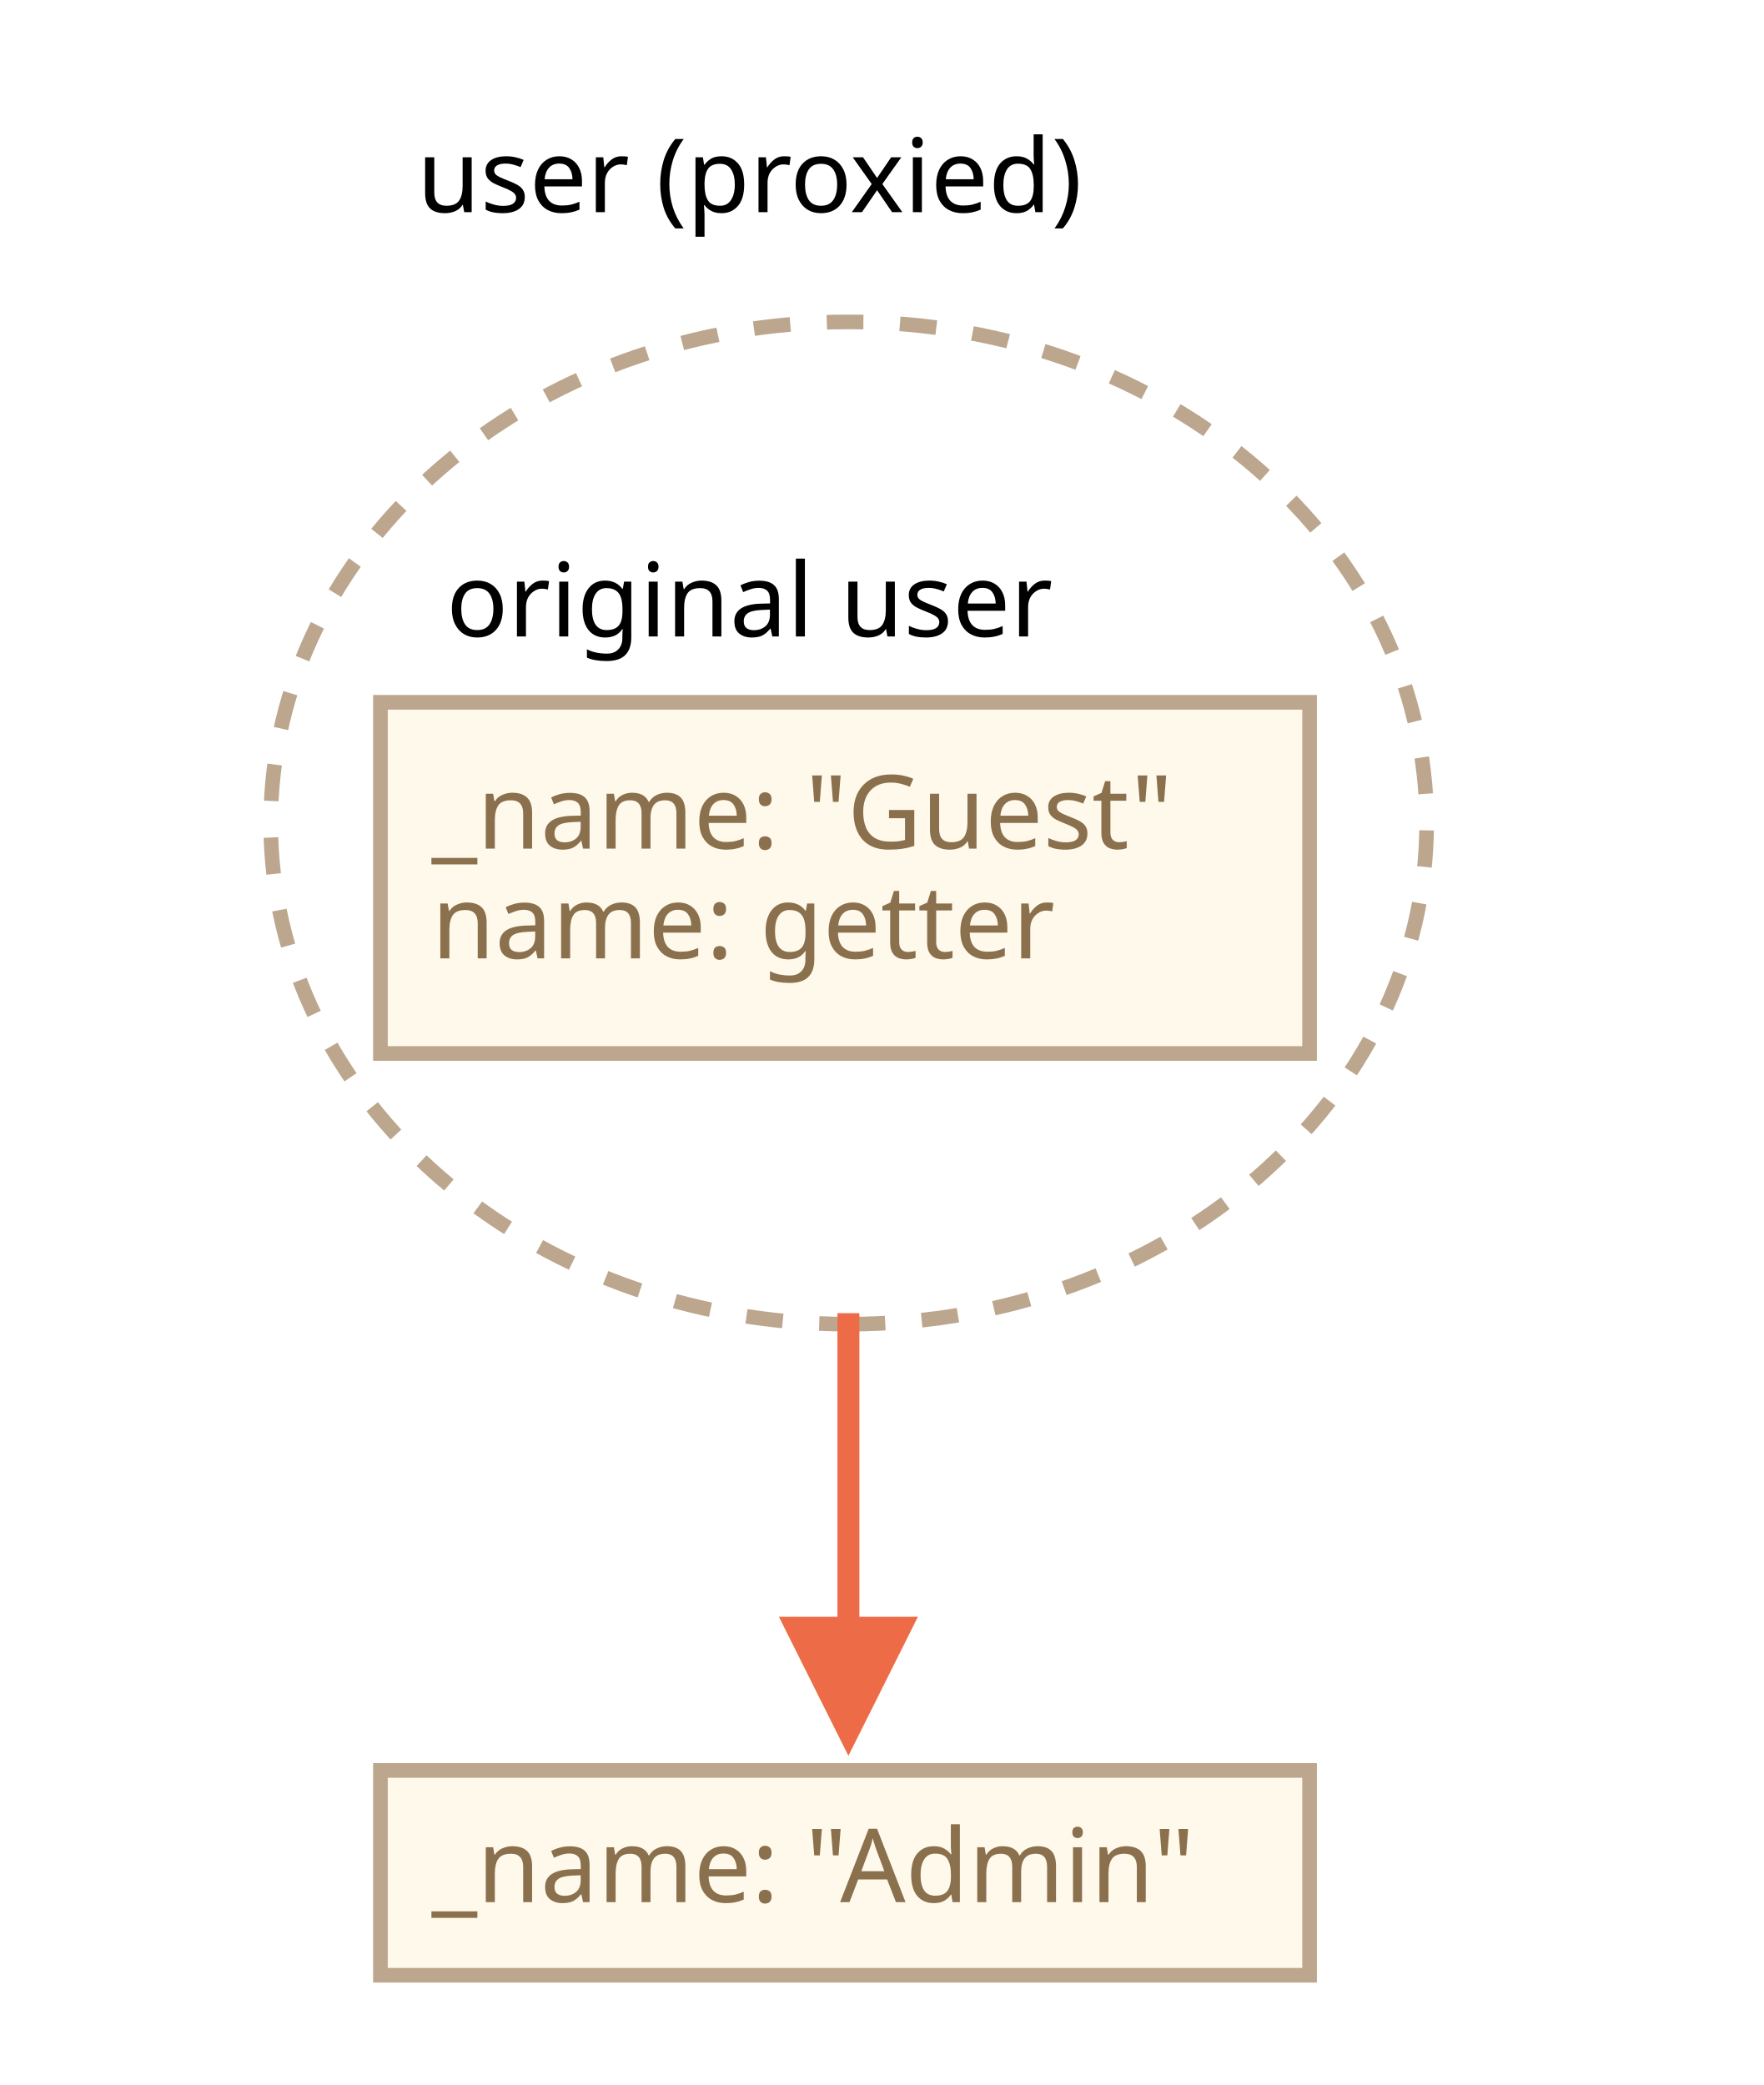
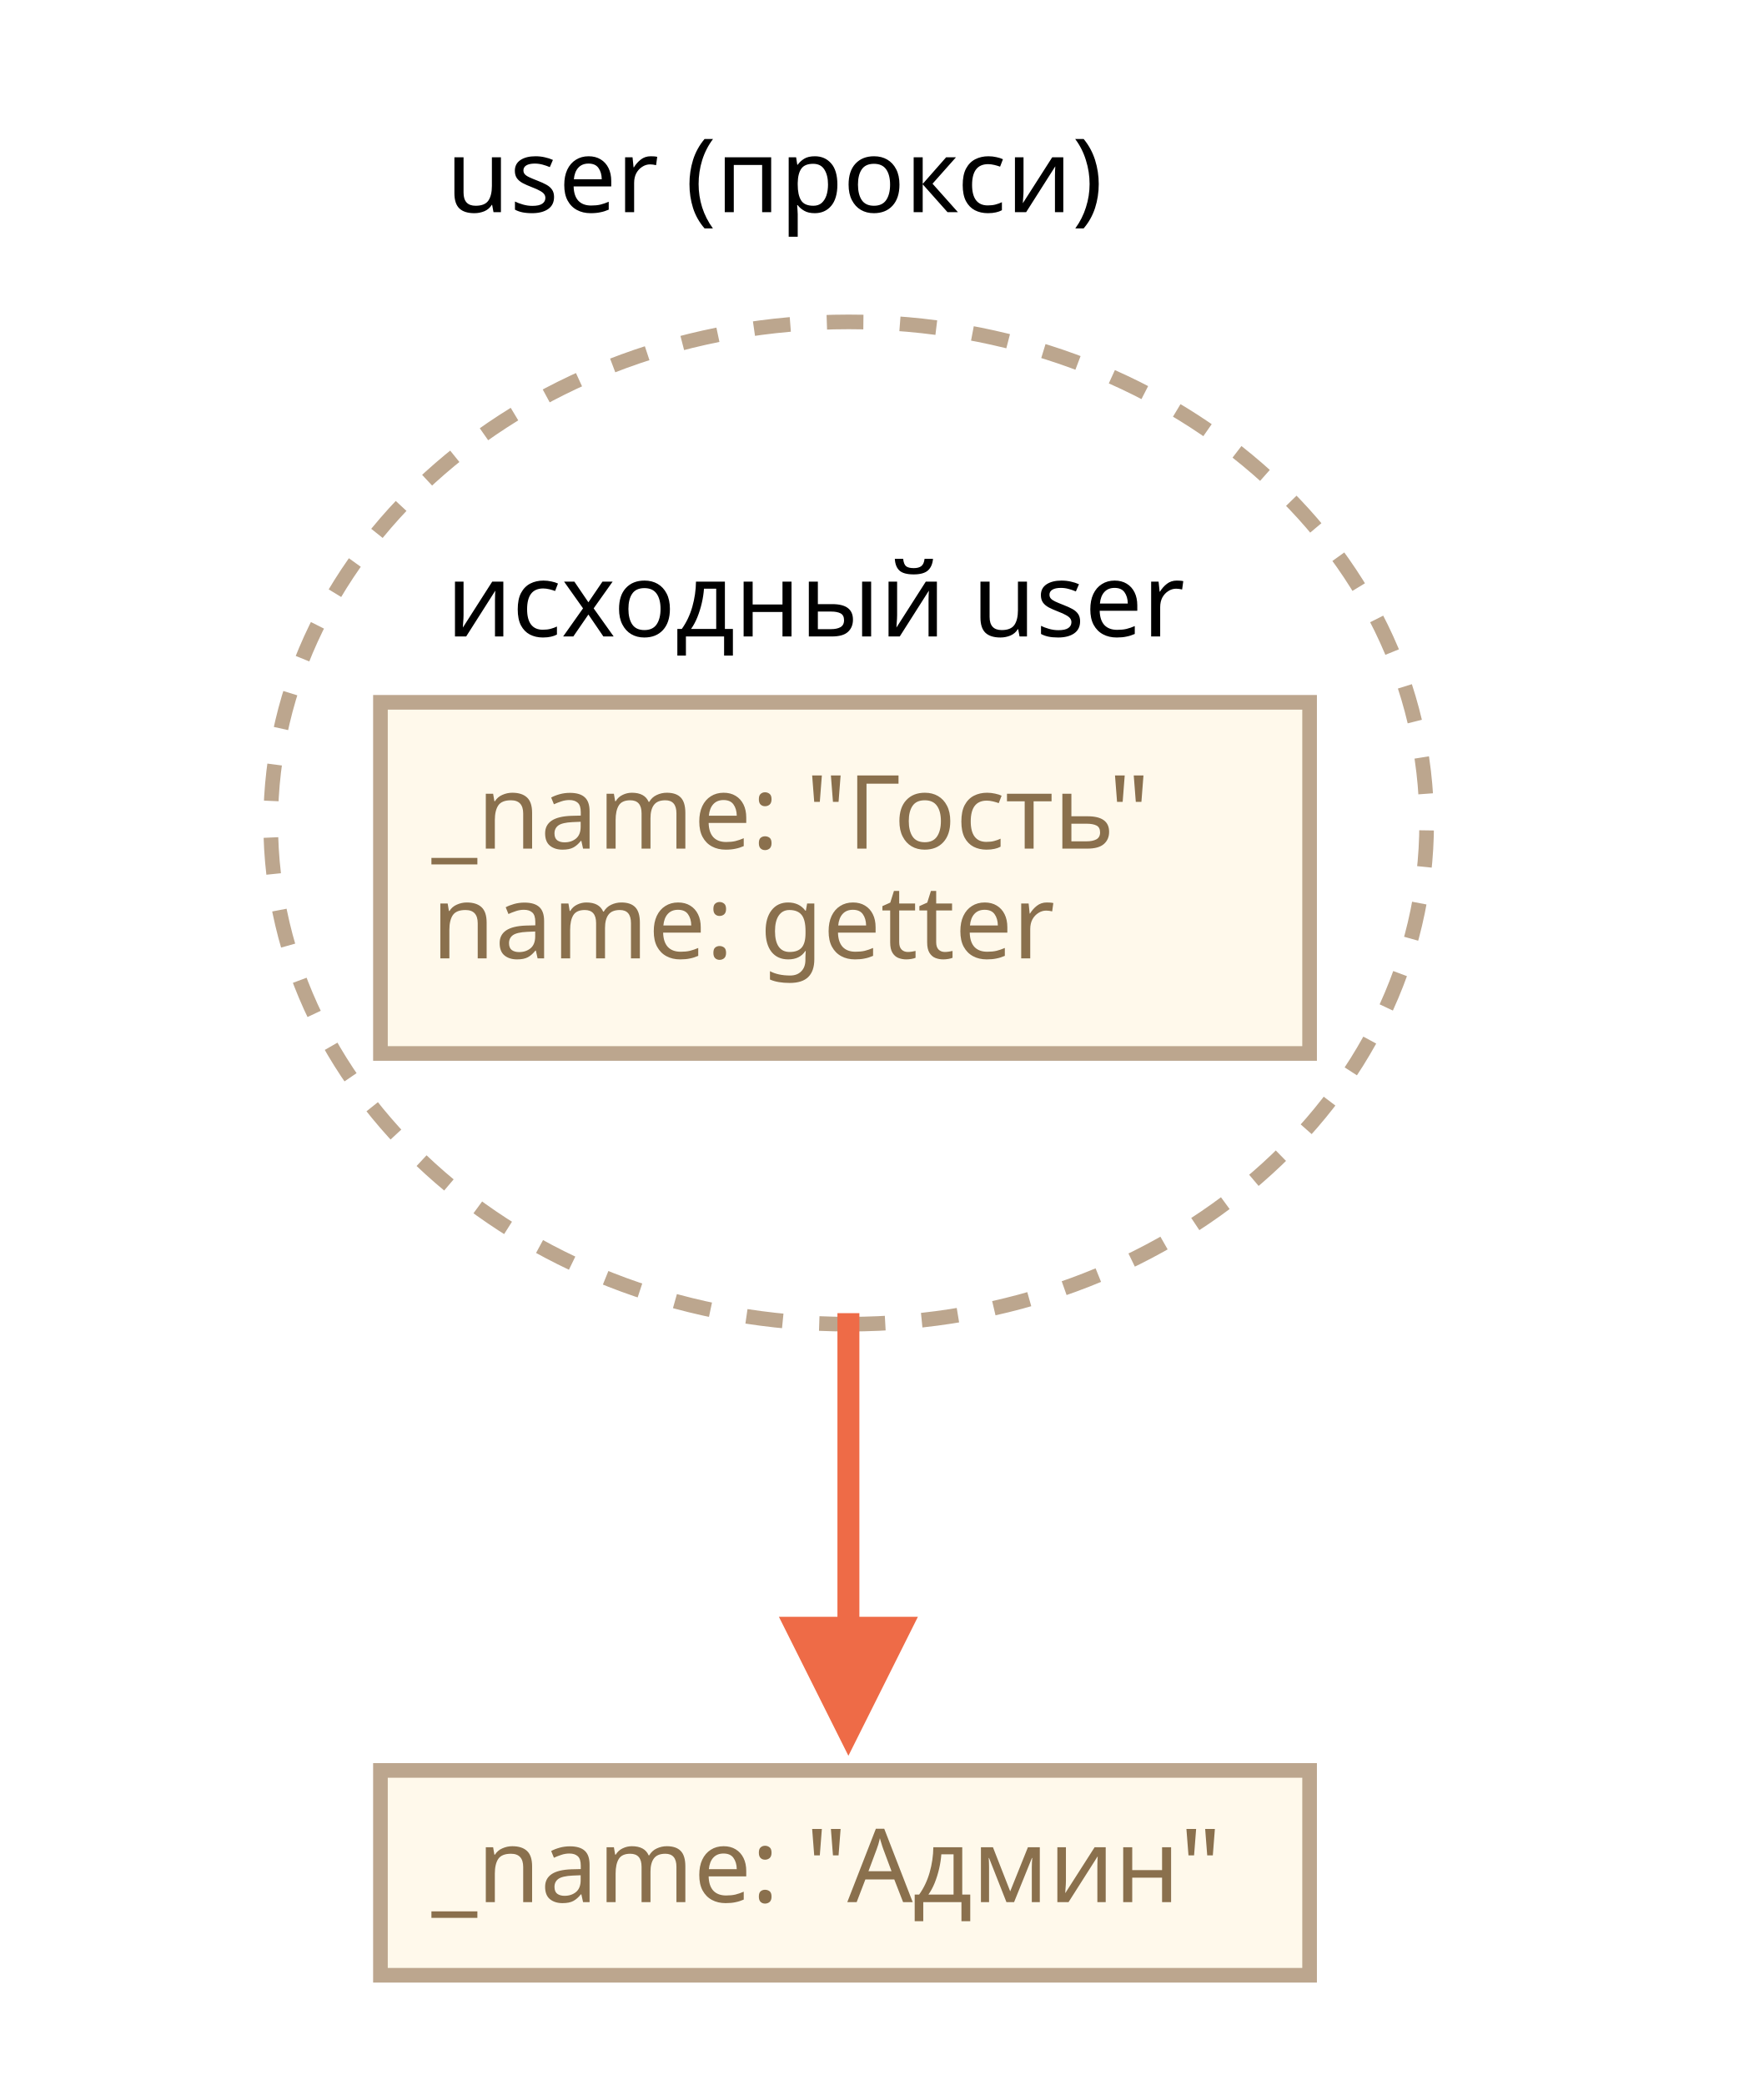
<svg xmlns="http://www.w3.org/2000/svg" width="241px" height="285px" viewBox="0 0 241 285" version="1.1">
  <g id="misc" stroke="none" stroke-width="1" fill="none" fill-rule="evenodd">
    <g id="proxy-inherit.svg">
      <path d="M116,181 C159.63,181 195,150.332 195,112.5 C195,74.668 159.63,44 116,44 C72.37,44 37,74.668 37,112.5 C37,150.332 72.37,181 116,181 Z" id="Oval" stroke="#BCA68E" stroke-width="2" stroke-dasharray="5" />
      <rect id="Rectangle-2" stroke="#BCA68E" stroke-width="2" fill="#FFF9EB" x="52" y="96" width="127" height="48" />
      <text id="_name:-&quot;Guest&quot;-name:" font-family="PTMono-Regular, PT Mono" font-size="14" font-weight="normal" fill="#8A704D">
-         <tspan x="59" y="116">_name: "Guest"</tspan>
+         <tspan x="59" y="116">_name: "Гость"</tspan>
        <tspan x="59" y="131">name: getter </tspan>
      </text>
      <rect id="Rectangle-2-Copy" stroke="#BCA68E" stroke-width="2" fill="#FFF9EB" x="52" y="242" width="127" height="28" />
      <text id="_name:-&quot;Admin&quot;" font-family="PTMono-Regular, PT Mono" font-size="14" font-weight="normal" fill="#8A704D">
-         <tspan x="59" y="260">_name: "Admin"</tspan>
+         <tspan x="59" y="260">_name: "Админ"</tspan>
      </text>
      <text id="user-(proxied)" font-family="PTMono-Regular, PT Mono" font-size="14" font-weight="normal" fill="#000000">
-         <tspan x="57" y="29">user (proxied)</tspan>
+         <tspan x="61" y="29">user (прокси)</tspan>
      </text>
      <text id="original-user" font-family="PTMono-Regular, PT Mono" font-size="14" font-weight="normal" fill="#000000">
-         <tspan x="61" y="87">original user</tspan>
+         <tspan x="61" y="87">исходный user</tspan>
      </text>
      <path id="Line-Copy-3" d="M114.463,221 L114.463,179.5 L117.463,179.5 L117.463,221 L125.463,221 L115.963,240 L106.463,221 L114.463,221 Z" fill="#EE6B47" fill-rule="nonzero" />
    </g>
  </g>
</svg>
